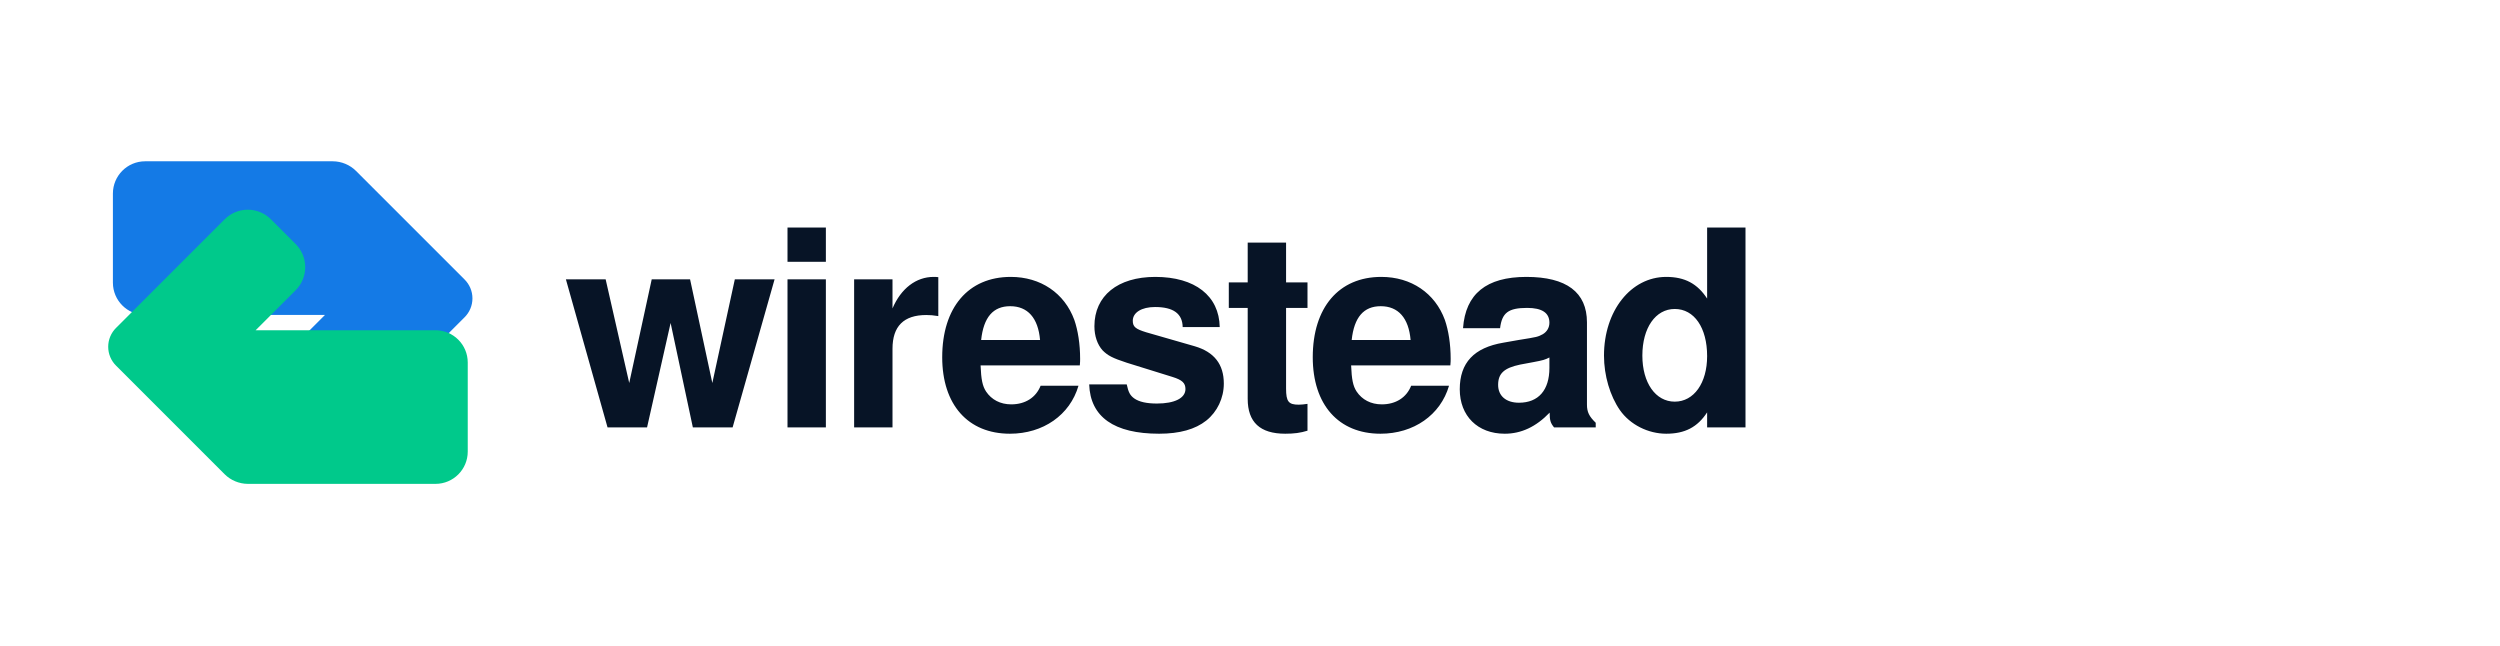
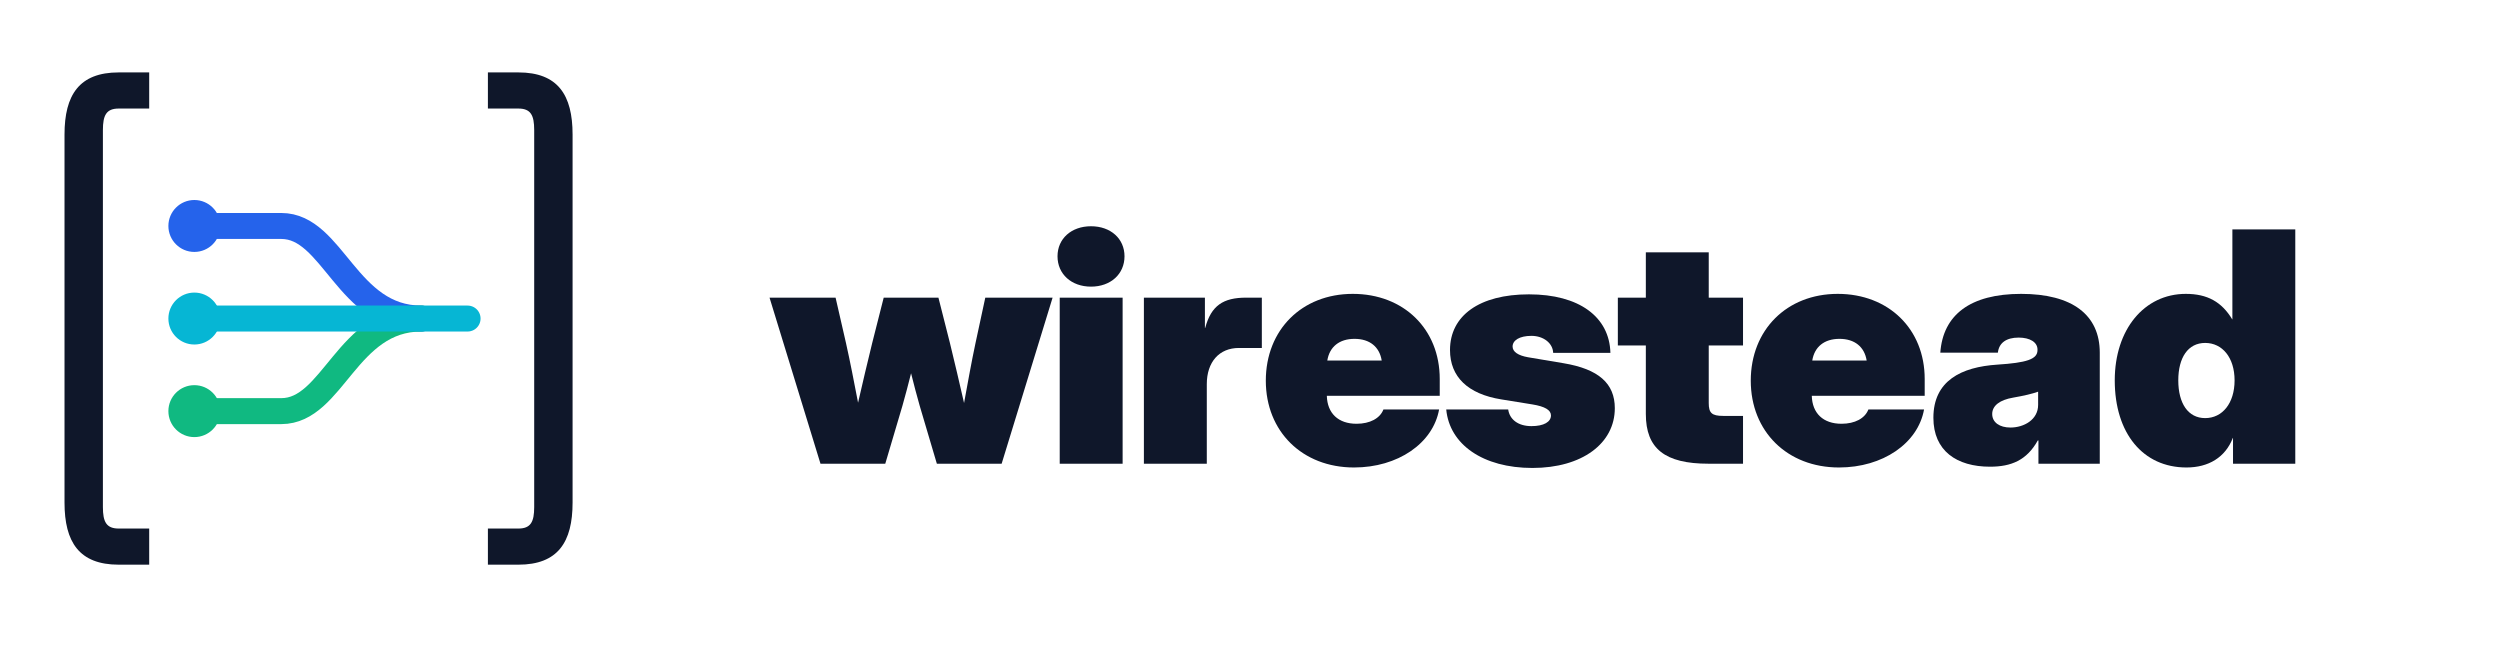
- <svg xmlns="http://www.w3.org/2000/svg" viewBox="0 0 620 160" role="img" aria-labelledby="title desc">
-   <g transform="translate(24 32)">
-     <path d="M12 8h46.5c2.2 0 4.3.9 5.8 2.4l26.9 26.9a6.6 6.6 0 0 1 0 9.4L64.3 73.6a8.1 8.1 0 0 1-11.5 0l-6.1-6.1a8.1 8.1 0 0 1 0-11.5l9.9-9.9H12a8 8 0 0 1-8-8V16a8 8 0 0 1 8-8Z" fill="#147AE6" />
-     <path d="M84 88H37.5c-2.2 0-4.3-.9-5.8-2.4L4.8 58.7a6.6 6.6 0 0 1 0-9.4l26.9-26.9a8.1 8.1 0 0 1 11.5 0l6.1 6.1a8.1 8.1 0 0 1 0 11.5l-9.9 9.9H84a8 8 0 0 1 8 8V80a8 8 0 0 1-8 8Z" fill="#00C98B" />
+ <svg xmlns="http://www.w3.org/2000/svg" width="620" height="160" viewBox="0 0 620 160" role="img" aria-labelledby="title desc">
+   <g transform="translate(0 0) scale(0.25)">
+     <g transform="translate(-20 -20) scale(1.12)">
+       <g class="wirestead-mark">
+         <path fill="#0F172A" d="M150 82H123C88 82 75 102 75 137V463C75 498 88 518 123 518H150V486H123C112 486 109 480 109 467V133C109 120 112 114 123 114H150Z" />
+         <path fill="#0F172A" d="M150 82H123C88 82 75 102 75 137V463C75 498 88 518 123 518H150V486H123C112 486 109 480 109 467V133C109 120 112 114 123 114H150Z" transform="translate(600 0) scale(-1 1)" />
+         <path d="M190 218H267C313 218 325 300 391 300" stroke="#2563EB" stroke-width="23" stroke-linecap="round" stroke-linejoin="round" fill="none" />
+         <path d="M190 382H267C313 382 325 300 391 300" stroke="#10B981" stroke-width="23" stroke-linecap="round" stroke-linejoin="round" fill="none" />
+         <path d="M190 300H432" stroke="#06B6D4" stroke-width="23" stroke-linecap="round" fill="none" />
+         <circle cx="190" cy="218" r="23" fill="#2563EB" />
+         <circle cx="190" cy="300" r="23" fill="#06B6D4" />
+         <circle cx="190" cy="382" r="23" fill="#10B981" />
+       </g>
+     </g>
  </g>
-   <text x="140" y="106" fill="#071426" font-family="Nimbus Sans, Arial, sans-serif" font-size="68" font-weight="700" letter-spacing="-2.1">wirestead</text>
+   <g fill="#0F172A" transform="translate(191 115) scale(0.039 -0.039)">
+     <path d="M320 0H732L841 368C860 434 878 504 896 575C914 504 932 434 951 368L1060 0H1472L1796 1056H1368L1306 768C1280 647 1257 516 1233 386C1203 516 1173 647 1143 768L1070 1056H722L649 768C619 648 589 517 559 388C534 517 509 648 482 768L416 1056H-4Z" transform="translate(0.000 0)" />
+     <path d="M86 0H486V1056H86ZM285 1126C410 1126 498 1206 498 1319C498 1431 410 1510 285 1510C160 1510 72 1431 72 1319C72 1206 160 1126 285 1126Z" transform="translate(1755.277 0)" />
+     <path d="M86 0H486V506C486 647 565 736 690 736H836V1056H736C591 1056 514 1006 476 864H474V1056H86Z" transform="translate(2290.554 0)" />
+     <path d="M607 -24C885 -24 1109 129 1148 345H794C772 288 708 254 623 254C507 254 437 320 434 432H1152V539C1152 856 923 1080 599 1080C275 1080 46 851 46 528C46 205 278 -24 607 -24ZM437 656C451 743 513 794 610 794C707 794 769 743 783 656Z" transform="translate(3105.832 0)" />
+     <path d="M584 -27C900 -27 1108 129 1108 353C1108 511 1004 602 782 639L556 677C493 688 458 712 458 745C458 784 501 813 578 813C655 813 714 766 716 705H1080C1074 934 881 1077 562 1077C246 1077 60 941 60 723C60 552 174 443 386 409L584 377C664 364 702 341 702 307C702 266 657 239 578 239C492 239 439 282 430 345H36C57 122 270 -27 584 -27Z" transform="translate(4263.109 0)" />
+     <path d="M816 1056H598V1344H198V1056H20V752H198V316C198 96 319 0 596 0H816V304H690C617 304 598 323 598 386V752H816Z" transform="translate(5370.386 0)" />
+     <path d="M607 -24C885 -24 1109 129 1148 345H794C772 288 708 254 623 254C507 254 437 320 434 432H1152V539C1152 856 923 1080 599 1080C275 1080 46 851 46 528C46 205 278 -24 607 -24ZM437 656C451 743 513 794 610 794C707 794 769 743 783 656Z" transform="translate(6189.663 0)" />
+     <path d="M410 -19C545 -19 644 22 714 148H718V0H1108V706C1108 946 934 1080 608 1080C284 1080 111 946 94 706H460C467 768 513 802 592 802C665 802 712 772 712 726V722C712 664 642 642 456 630C228 615 50 528 50 292C50 82 198 -19 410 -19ZM540 230C472 230 424 262 424 316C424 370 474 406 556 420C630 433 676 444 716 458V374C716 280 626 230 540 230Z" transform="translate(7346.941 0)" />
+     <path d="M502 -24C642 -24 749 40 797 164H798V0H1194V1490H794V918H793C726 1029 635 1080 498 1080C233 1080 46 853 46 530C46 194 225 -24 502 -24ZM621 290C512 290 450 384 450 530C450 675 512 768 621 768C730 768 808 675 808 530C808 384 730 290 621 290Z" transform="translate(8504.218 0)" />
+   </g>
</svg>
